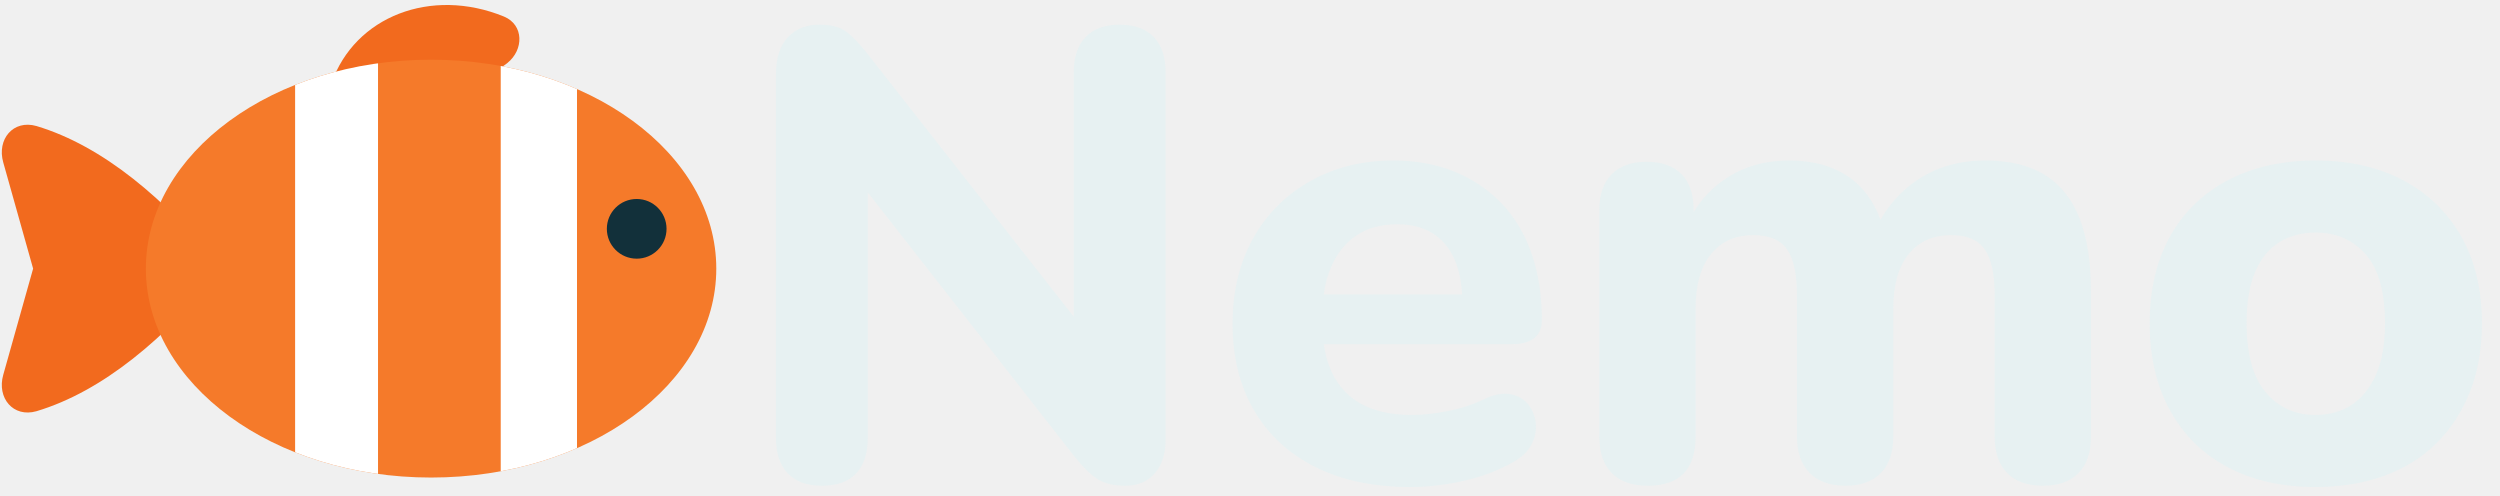
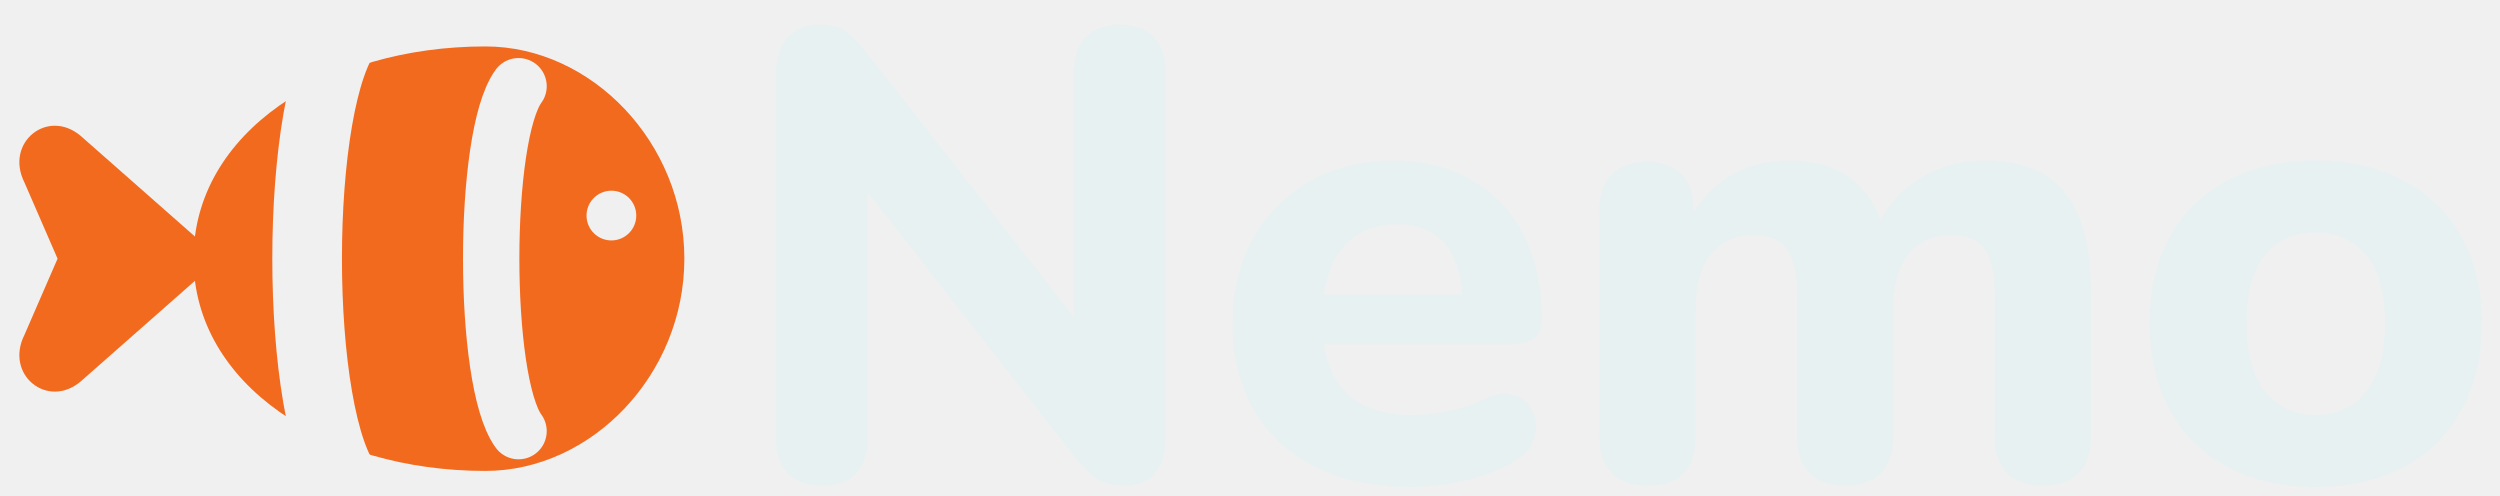
<svg xmlns="http://www.w3.org/2000/svg" viewBox="0 0 1176 233" role="img" aria-label="Nemo">
  <defs>
-     <clipPath id="nemo-body">
-       <ellipse cx="296" cy="262" rx="172" ry="126" />
-     </clipPath>
+     <mask id="nemo-wm-cut" maskUnits="userSpaceOnUse" x="0" y="0" width="512" height="512">
+       <rect width="512" height="512" fill="#fff" />
+       <g fill="none" stroke="#000" stroke-linecap="round">
+         <path d="M262 118c-34 40-34 236 0 276" stroke-width="42" />
+         <path d="M364 152c-22 30-22 178 0 208" stroke-width="34" />
+       </g>
+       <circle cx="420" cy="230" r="15" fill="#000" />
+     </mask>
  </defs>
-   <g transform="translate(-28.1 -78.0) scale(0.78)">
-     <path d="M236 150c14-40 60-58 104-40 12 5 12 20 2 28l-24 18z" fill="#F26A1E" />
-     <path d="M170 262C136 220 98 188 58 176c-14-4-24 8-20 22l18 64-18 64c-4 14 6 26 20 22 40-12 78-44 112-86z" fill="#F26A1E" />
-     <ellipse cx="296" cy="262" rx="172" ry="126" fill="#F57A2A" />
-     <g clip-path="url(#nemo-body)" fill="#fff">
-       <rect x="338" y="100" width="46" height="330" rx="23" />
-       <rect x="214" y="100" width="50" height="330" rx="25" />
+   <g transform="translate(-40 -78) scale(0.78)">
+     <g fill="#F26A1E" mask="url(#nemo-wm-cut)">
+       <path d="M168 256c0-76 80-128 176-128 64 0 120 58 120 128s-56 128-120 128c-96 0-176-52-176-128z" />
+       <path d="M184 256 100 182c-20-17-46 4-34 28l20 46-20 46c-12 24 14 45 34 28z" />
    </g>
-     <circle cx="420" cy="238" r="18" fill="#12303A" />
  </g>
  <path transform="translate(343.7 225.8)" fill="#E7F1F2" d="M42.90 2.70Q32.40 2.70 26.85-3.15Q21.30-9 21.30-19.80L21.30-190.80Q21.30-202.20 26.85-208.20Q32.40-214.20 41.70-214.20Q49.80-214.20 54.15-211.05Q58.50-207.90 64.20-200.70L161.40-76.80L161.40-192Q161.40-202.50 166.95-208.35Q172.50-214.20 183-214.20Q193.50-214.20 199.05-208.35Q204.60-202.50 204.60-192L204.60-18.90Q204.60-9 199.50-3.15Q194.40 2.70 185.70 2.70Q177.30 2.70 172.35-0.60Q167.40-3.90 161.70-11.10L64.50-135.30L64.50-19.80Q64.50-9 59.10-3.15Q53.70 2.70 42.90 2.70M319.80 3.30Q293.70 3.30 274.95-6.15Q256.20-15.60 246.15-32.85Q236.10-50.10 236.10-73.50Q236.10-96.30 245.70-113.55Q255.30-130.80 272.55-140.55Q289.80-150.30 311.70-150.30Q327.60-150.30 340.50-145.05Q353.40-139.80 362.70-130.05Q372-120.30 376.80-106.35Q381.60-92.40 381.60-75.30Q381.60-69.60 378-66.75Q374.40-63.90 367.50-63.90L279-63.90Q281.10-49.50 289.20-41.40Q299.70-30.60 320.70-30.60Q327.90-30.60 337.20-32.40Q346.50-34.20 354.60-38.10Q361.50-41.40 366.90-40.35Q372.30-39.30 375.30-35.40Q378.30-31.50 378.75-26.40Q379.20-21.30 376.50-16.35Q373.80-11.40 367.50-8.10Q357.30-2.40 344.55 0.45Q331.80 3.30 319.80 3.30M279-87.30L344.10-87.30Q343.50-96.90 340.50-103.80Q336.90-111.90 330.15-116.10Q323.40-120.30 313.50-120.30Q302.40-120.30 294.60-115.20Q286.80-110.10 282.60-100.50Q279.90-94.50 279-87.30M431.40 2.70Q420.30 2.70 414.45-3.30Q408.60-9.30 408.60-20.40L408.60-126.90Q408.60-138 414.45-143.85Q420.30-149.70 430.80-149.70Q441.60-149.70 447.30-143.85Q453-138 453-126.90L453-126Q458.70-135.60 468.30-141.90Q480.90-150.30 498-150.30Q515.10-150.30 526.50-142.20Q536.10-135.30 540.90-122.40Q547.50-134.10 558.90-141.60Q572.40-150.30 590.10-150.30Q607.20-150.30 618.15-143.55Q629.10-136.80 634.50-123.15Q639.90-109.50 639.90-88.50L639.90-20.40Q639.90-9.30 634.05-3.30Q628.20 2.70 617.40 2.70Q606.30 2.70 600.45-3.30Q594.60-9.30 594.60-20.40L594.60-87Q594.60-101.70 589.95-108.45Q585.30-115.20 574.20-115.20Q561.30-115.20 554.10-106.20Q546.90-97.20 546.90-80.70L546.90-20.40Q546.90-9.30 541.05-3.30Q535.20 2.70 524.40 2.70Q513.60 2.70 507.60-3.30Q501.60-9.30 501.60-20.40L501.60-87Q501.60-101.70 496.95-108.45Q492.30-115.20 481.20-115.20Q468.30-115.20 461.10-106.20Q453.90-97.20 453.90-80.70L453.90-20.40Q453.90 2.70 431.40 2.70M745.50 3.30Q721.80 3.30 704.25-6Q686.70-15.30 677.10-32.70Q667.50-50.10 667.50-73.80Q667.50-91.50 672.90-105.60Q678.30-119.70 688.65-129.75Q699-139.80 713.40-145.05Q727.80-150.30 745.50-150.30Q769.20-150.30 786.75-141Q804.30-131.70 814.05-114.60Q823.80-97.50 823.80-73.80Q823.80-55.80 818.25-41.70Q812.70-27.60 802.50-17.40Q792.30-7.20 777.75-1.95Q763.20 3.30 745.50 3.30M745.50-30.60Q755.40-30.60 762.60-35.40Q769.80-40.20 774-49.65Q778.20-59.10 778.20-73.80Q778.20-95.70 769.20-106.05Q760.20-116.40 745.50-116.40Q735.90-116.40 728.55-111.90Q721.20-107.40 717.15-97.95Q713.10-88.50 713.10-73.80Q713.10-51.90 722.10-41.25Q731.10-30.60 745.50-30.60" />
</svg>
